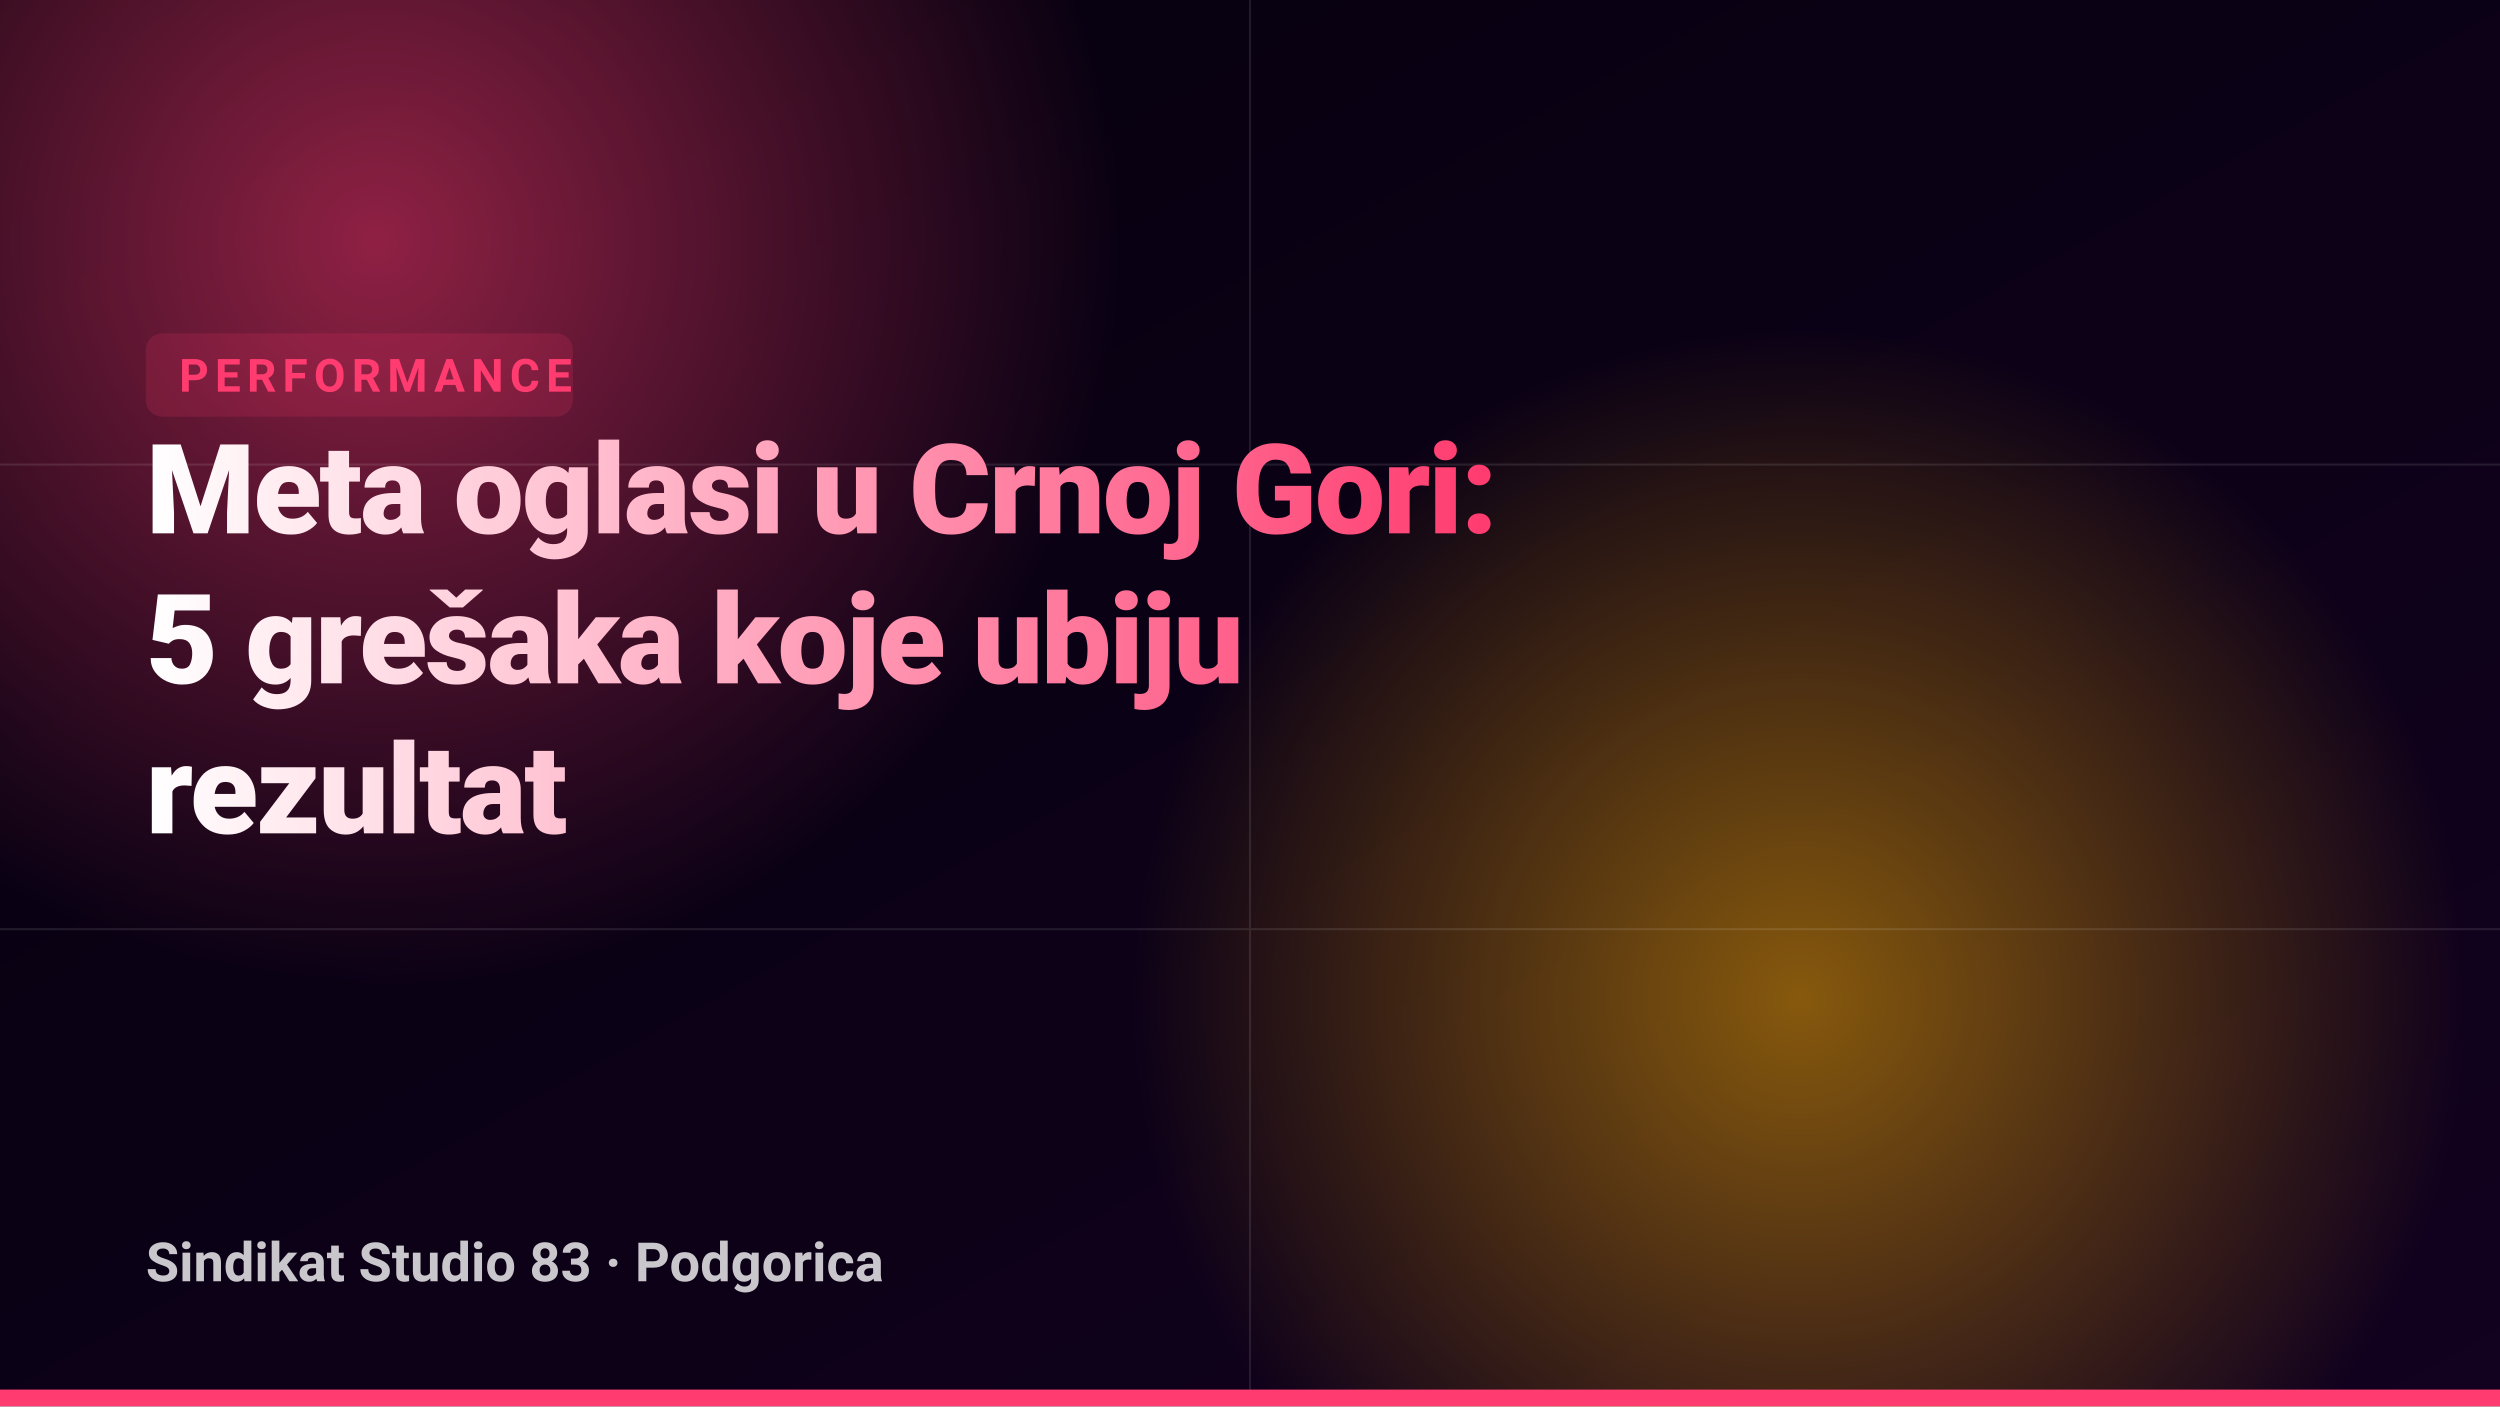
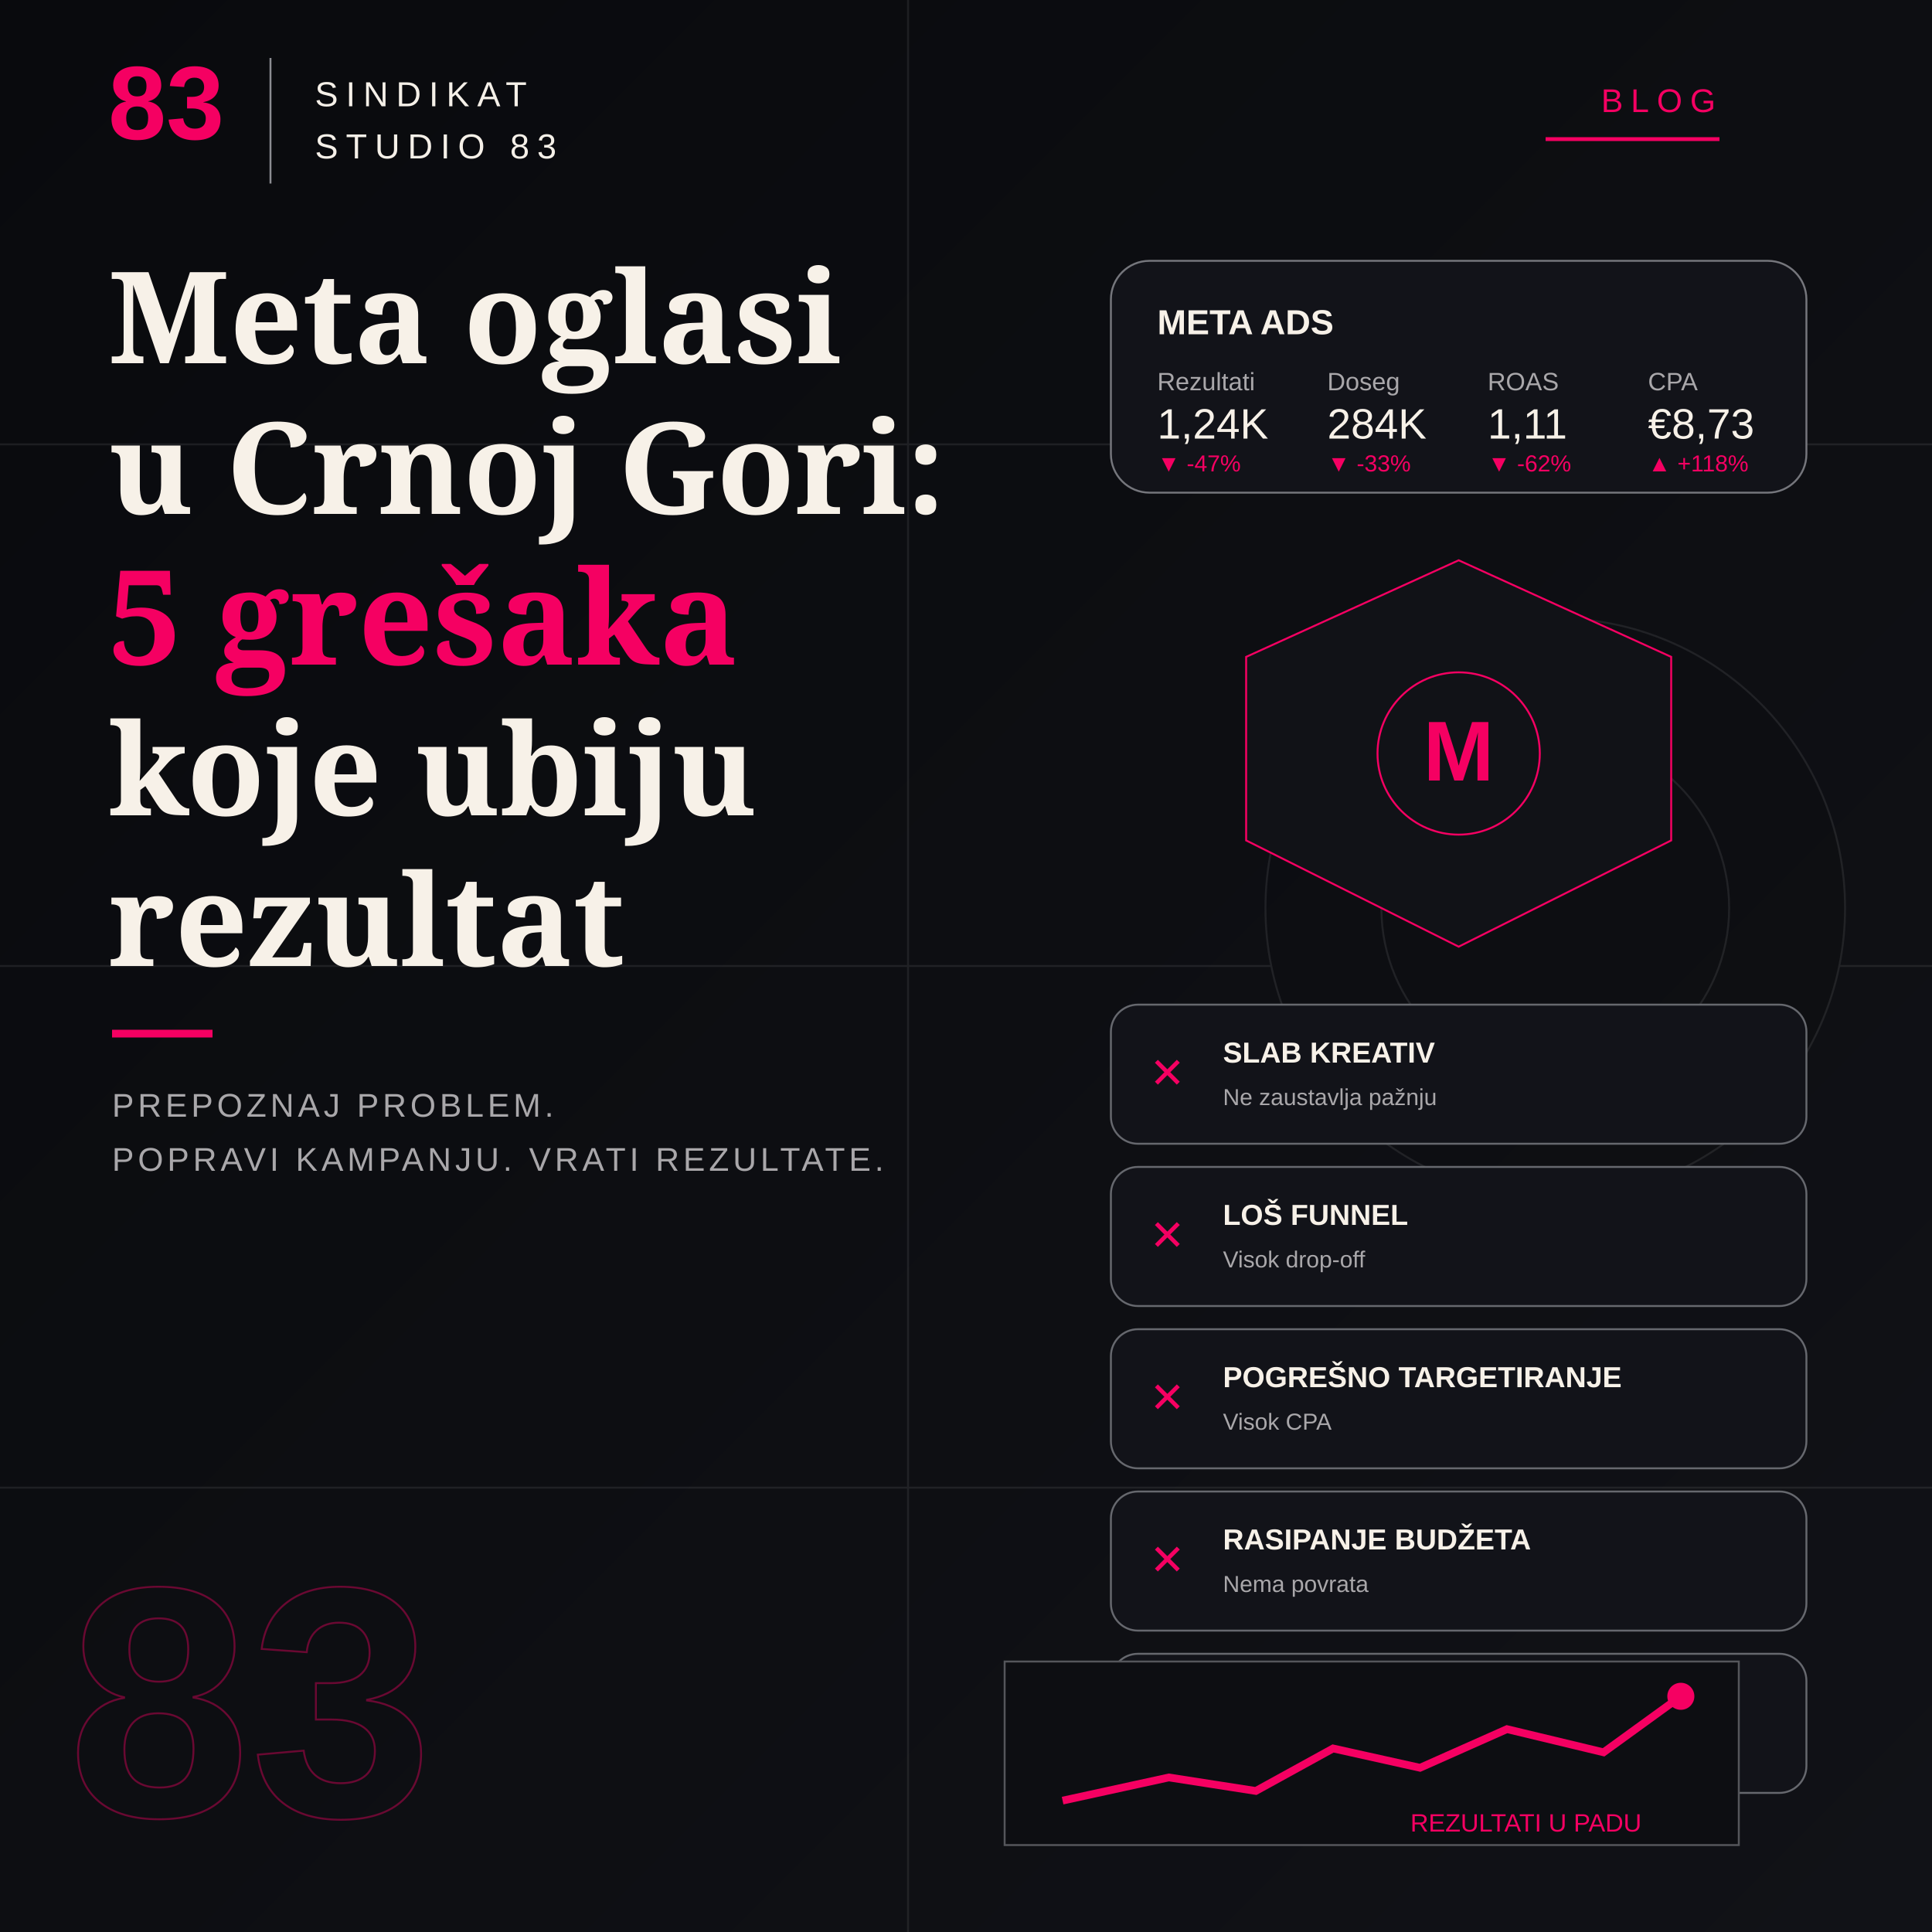
- <svg xmlns="http://www.w3.org/2000/svg" viewBox="0 0 1200 675" width="1200" height="675" role="img" aria-label="Meta oglasi u Crnoj Gori: 5 grešaka koje ubiju rezultat">
+ <svg xmlns="http://www.w3.org/2000/svg" viewBox="0 0 1000 1000" width="1000" height="1000" role="img" aria-label="Meta oglasi u Crnoj Gori: 5 grešaka koje ubiju rezultat">
  <defs>
-     <linearGradient id="bg" x1="0" y1="0" x2="1" y2="1">
-       <stop offset="0" stop-color="#05010D" />
-       <stop offset="1" stop-color="#12011F" />
-     </linearGradient>
-     <radialGradient id="g1" cx="50%" cy="50%" r="50%">
-       <stop offset="0" stop-color="#FF3B6F" stop-opacity="0.55" />
-       <stop offset="1" stop-color="#FF3B6F" stop-opacity="0" />
-     </radialGradient>
-     <radialGradient id="g2" cx="50%" cy="50%" r="50%">
-       <stop offset="0" stop-color="#FFB000" stop-opacity="0.5" />
-       <stop offset="1" stop-color="#FFB000" stop-opacity="0" />
-     </radialGradient>
-     <linearGradient id="txt" x1="0" y1="0" x2="1" y2="0">
-       <stop offset="0" stop-color="#FFFFFF" />
-       <stop offset="1" stop-color="#FF3B6F" />
+     <linearGradient id="bg" x2="1" y2="1">
+       <stop stop-color="#090a0d" />
+       <stop offset="1" stop-color="#111217" />
    </linearGradient>
  </defs>
-   <rect width="1200" height="675" fill="url(#bg)" />
-   <circle cx="180" cy="115" r="360" fill="url(#g1)" />
-   <circle cx="864" cy="479" r="320" fill="url(#g2)" />
-   <g opacity="0.10" stroke="#FFFFFF" stroke-width="1">
-     <line x1="0" y1="223" x2="1200" y2="223" />
-     <line x1="0" y1="446" x2="1200" y2="446" />
-     <line x1="600" y1="0" x2="600" y2="675" />
+   <rect width="1000" height="1000" fill="url(#bg)" />
+   <g opacity=".08" stroke="#fff">
+     <path d="M0 230H1000M0 500H1000M0 770H1000M470 0V1000" />
+     <circle cx="805" cy="470" r="150" />
+     <circle cx="805" cy="470" r="90" />
  </g>
-   <g font-family="'Segoe UI', system-ui, -apple-system, Roboto, Arial, sans-serif">
-     <rect x="70" y="160" rx="8" ry="8" width="205" height="40" fill="#FF3B6F" opacity="0.16" />
-     <text x="86" y="188" fill="#FF3B6F" font-size="22" font-weight="700" letter-spacing="3">PERFORMANCE</text>
-     <text fill="url(#txt)" font-size="60" font-weight="800" letter-spacing="-1">
-       <tspan x="70" y="256">Meta oglasi u Crnoj Gori:</tspan>
-       <tspan x="70" y="328">5 grešaka koje ubiju</tspan>
-       <tspan x="70" y="400">rezultat</tspan>
-     </text>
-     <text x="70" y="615" fill="rgba(255,255,255,.78)" font-size="26" font-weight="600">Sindikat Studio 83 · Podgorica</text>
+   <g font-family="Arial,sans-serif">
+     <text x="56" y="72" fill="#f50062" font-size="54" font-weight="900">83</text>
+     <path d="M140 30V95" stroke="#8c8d92" />
+     <text x="163" y="55" fill="#f5f0e8" font-size="18" letter-spacing="4">SINDIKAT</text>
+     <text x="163" y="82" fill="#f5f0e8" font-size="18" letter-spacing="4">STUDIO 83</text>
+     <text x="888" y="58" fill="#f50062" text-anchor="end" font-size="17" letter-spacing="4">BLOG</text>
+     <path d="M800 72H890" stroke="#f50062" stroke-width="2" />
  </g>
-   <rect x="0" y="667" width="1200" height="8" fill="#FF3B6F" />
+   <g font-family="Georgia,serif" font-weight="700">
+     <text x="56" y="188" fill="#f7f1e8" font-size="66">Meta oglasi</text>
+     <text x="56" y="266" fill="#f7f1e8" font-size="66">u Crnoj Gori:</text>
+     <text x="56" y="344" fill="#f50062" font-size="68">5 grešaka</text>
+     <text x="56" y="422" fill="#f7f1e8" font-size="66">koje ubiju</text>
+     <text x="56" y="500" fill="#f7f1e8" font-size="66">rezultat</text>
+   </g>
+   <path d="M58 535H110" stroke="#f50062" stroke-width="4" />
+   <text x="58" y="578" fill="#a9a7aa" font-family="Arial,sans-serif" font-size="17" letter-spacing="2">PREPOZNAJ PROBLEM.</text>
+   <text x="58" y="606" fill="#a9a7aa" font-family="Arial,sans-serif" font-size="17" letter-spacing="2">POPRAVI KAMPANJU. VRATI REZULTATE.</text>
+   <g transform="translate(575 135)" font-family="Arial,sans-serif">
+     <rect width="360" height="120" rx="20" fill="#121319" stroke="#75767c" />
+     <text x="24" y="38" fill="#f7f1e8" font-size="18" font-weight="700">META ADS</text>
+     <g font-size="13" fill="#a9a7aa">
+       <text x="24" y="67">Rezultati</text>
+       <text x="112" y="67">Doseg</text>
+       <text x="195" y="67">ROAS</text>
+       <text x="278" y="67">CPA</text>
+     </g>
+     <g fill="#f7f1e8" font-size="22">
+       <text x="24" y="92">1,24K</text>
+       <text x="112" y="92">284K</text>
+       <text x="195" y="92">1,11</text>
+       <text x="278" y="92">€8,73</text>
+     </g>
+     <g fill="#f50062" font-size="12">
+       <text x="24" y="109">▼ -47%</text>
+       <text x="112" y="109">▼ -33%</text>
+       <text x="195" y="109">▼ -62%</text>
+       <text x="278" y="109">▲ +118%</text>
+     </g>
+     <g transform="translate(70 155)">
+       <path d="M110 0l110 50v95l-110 55L0 145V50Z" fill="#111217" stroke="#f50062" />
+       <circle cx="110" cy="100" r="42" fill="none" stroke="#f50062" />
+       <text x="110" y="114" text-anchor="middle" fill="#f50062" font-size="44" font-weight="900">M</text>
+     </g>
+     <g transform="translate(0 385)">
+       <g fill="#121319" stroke="#66686e">
+         <rect width="360" height="72" rx="14" />
+         <rect y="84" width="360" height="72" rx="14" />
+         <rect y="168" width="360" height="72" rx="14" />
+         <rect y="252" width="360" height="72" rx="14" />
+         <rect y="336" width="360" height="72" rx="14" />
+       </g>
+       <g fill="#f50062" font-size="22">
+         <text x="20" y="43">✕</text>
+         <text x="20" y="127">✕</text>
+         <text x="20" y="211">✕</text>
+         <text x="20" y="295">✕</text>
+         <text x="20" y="379">✕</text>
+       </g>
+       <g fill="#f7f1e8" font-size="15" font-weight="700">
+         <text x="58" y="30">SLAB KREATIV</text>
+         <text x="58" y="114">LOŠ FUNNEL</text>
+         <text x="58" y="198">POGREŠNO TARGETIRANJE</text>
+         <text x="58" y="282">RASIPANJE BUDŽETA</text>
+         <text x="58" y="366">BEZ OPTIMIZACIJE</text>
+       </g>
+       <g fill="#a9a7aa" font-size="12">
+         <text x="58" y="52">Ne zaustavlja pažnju</text>
+         <text x="58" y="136">Visok drop-off</text>
+         <text x="58" y="220">Visok CPA</text>
+         <text x="58" y="304">Nema povrata</text>
+         <text x="58" y="388">Odluke bez podataka</text>
+       </g>
+     </g>
+   </g>
+   <g transform="translate(520 860)">
+     <path d="M0 0H380V95H0Z" fill="#0d0e12" stroke="#55565b" />
+     <path d="M30 72L85 60 130 67 170 45 215 55 260 35 310 47 350 18" fill="none" stroke="#f50062" stroke-width="4" />
+     <circle cx="350" cy="18" r="7" fill="#f50062" />
+     <text x="210" y="88" fill="#f50062" font-family="Arial,sans-serif" font-size="13">REZULTATI U PADU</text>
+   </g>
+   <text x="35" y="940" fill="none" stroke="#f50062" font-family="Arial,sans-serif" font-size="170" font-weight="900" opacity=".4">83</text>
</svg>
